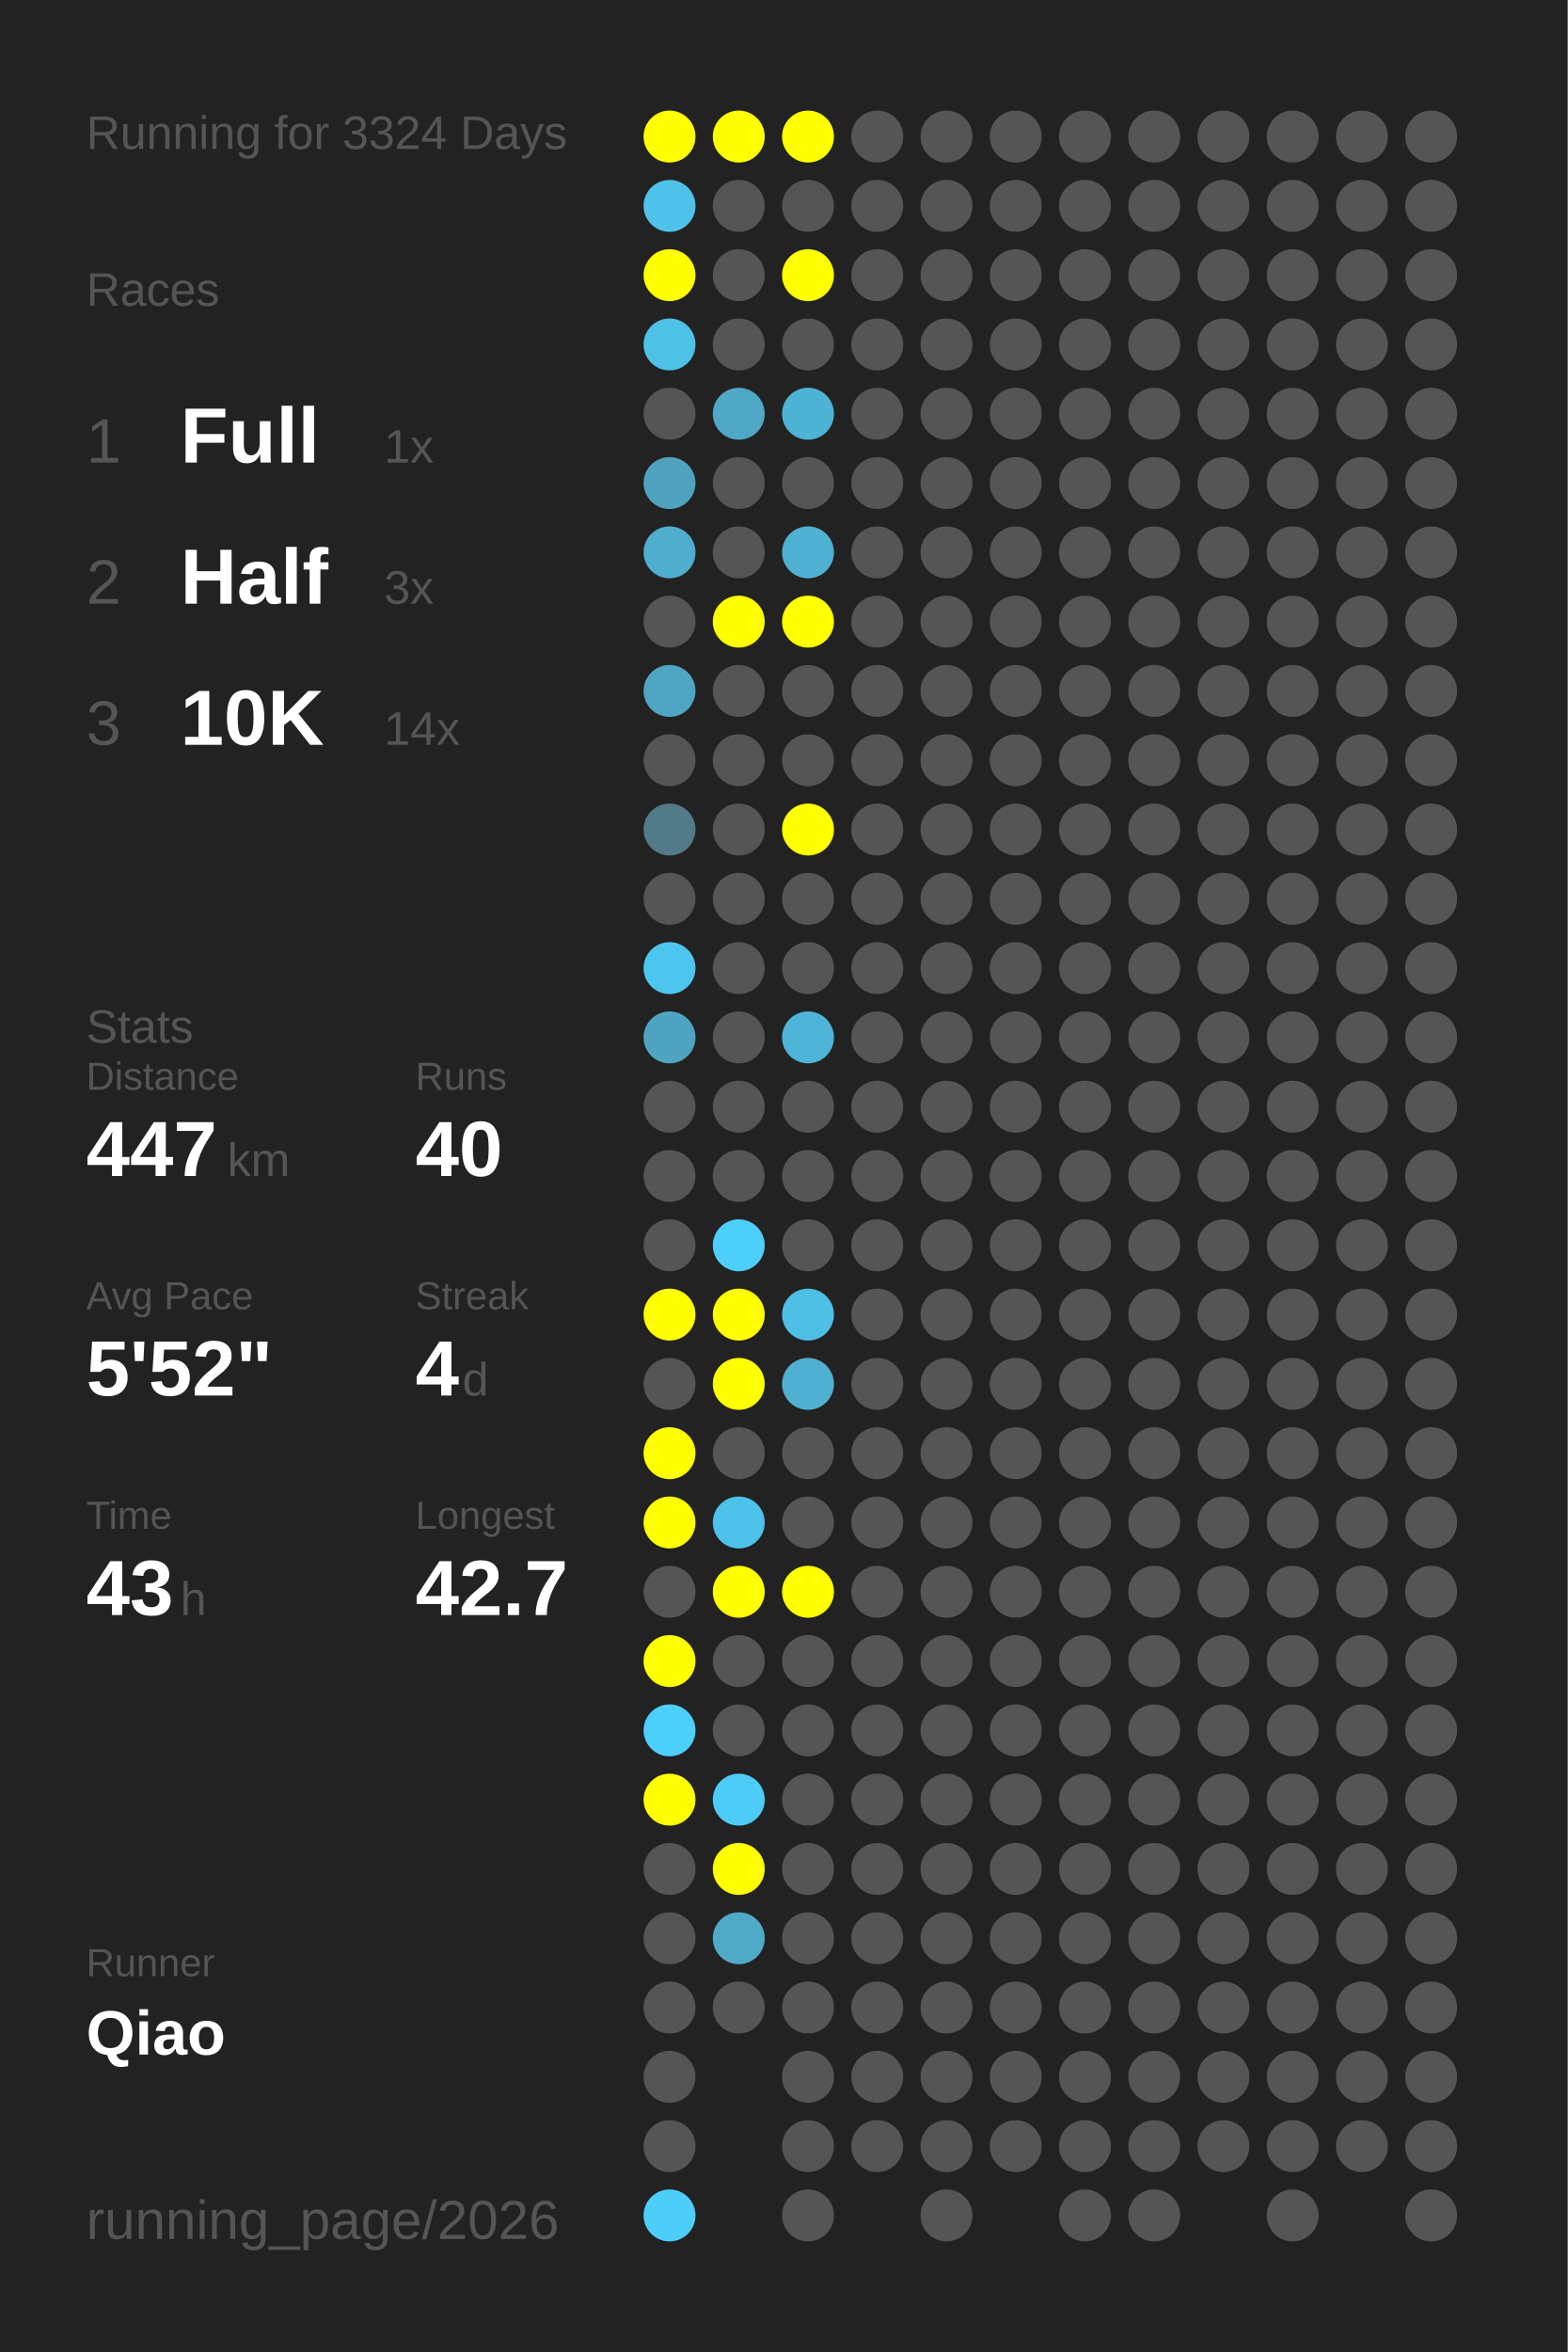
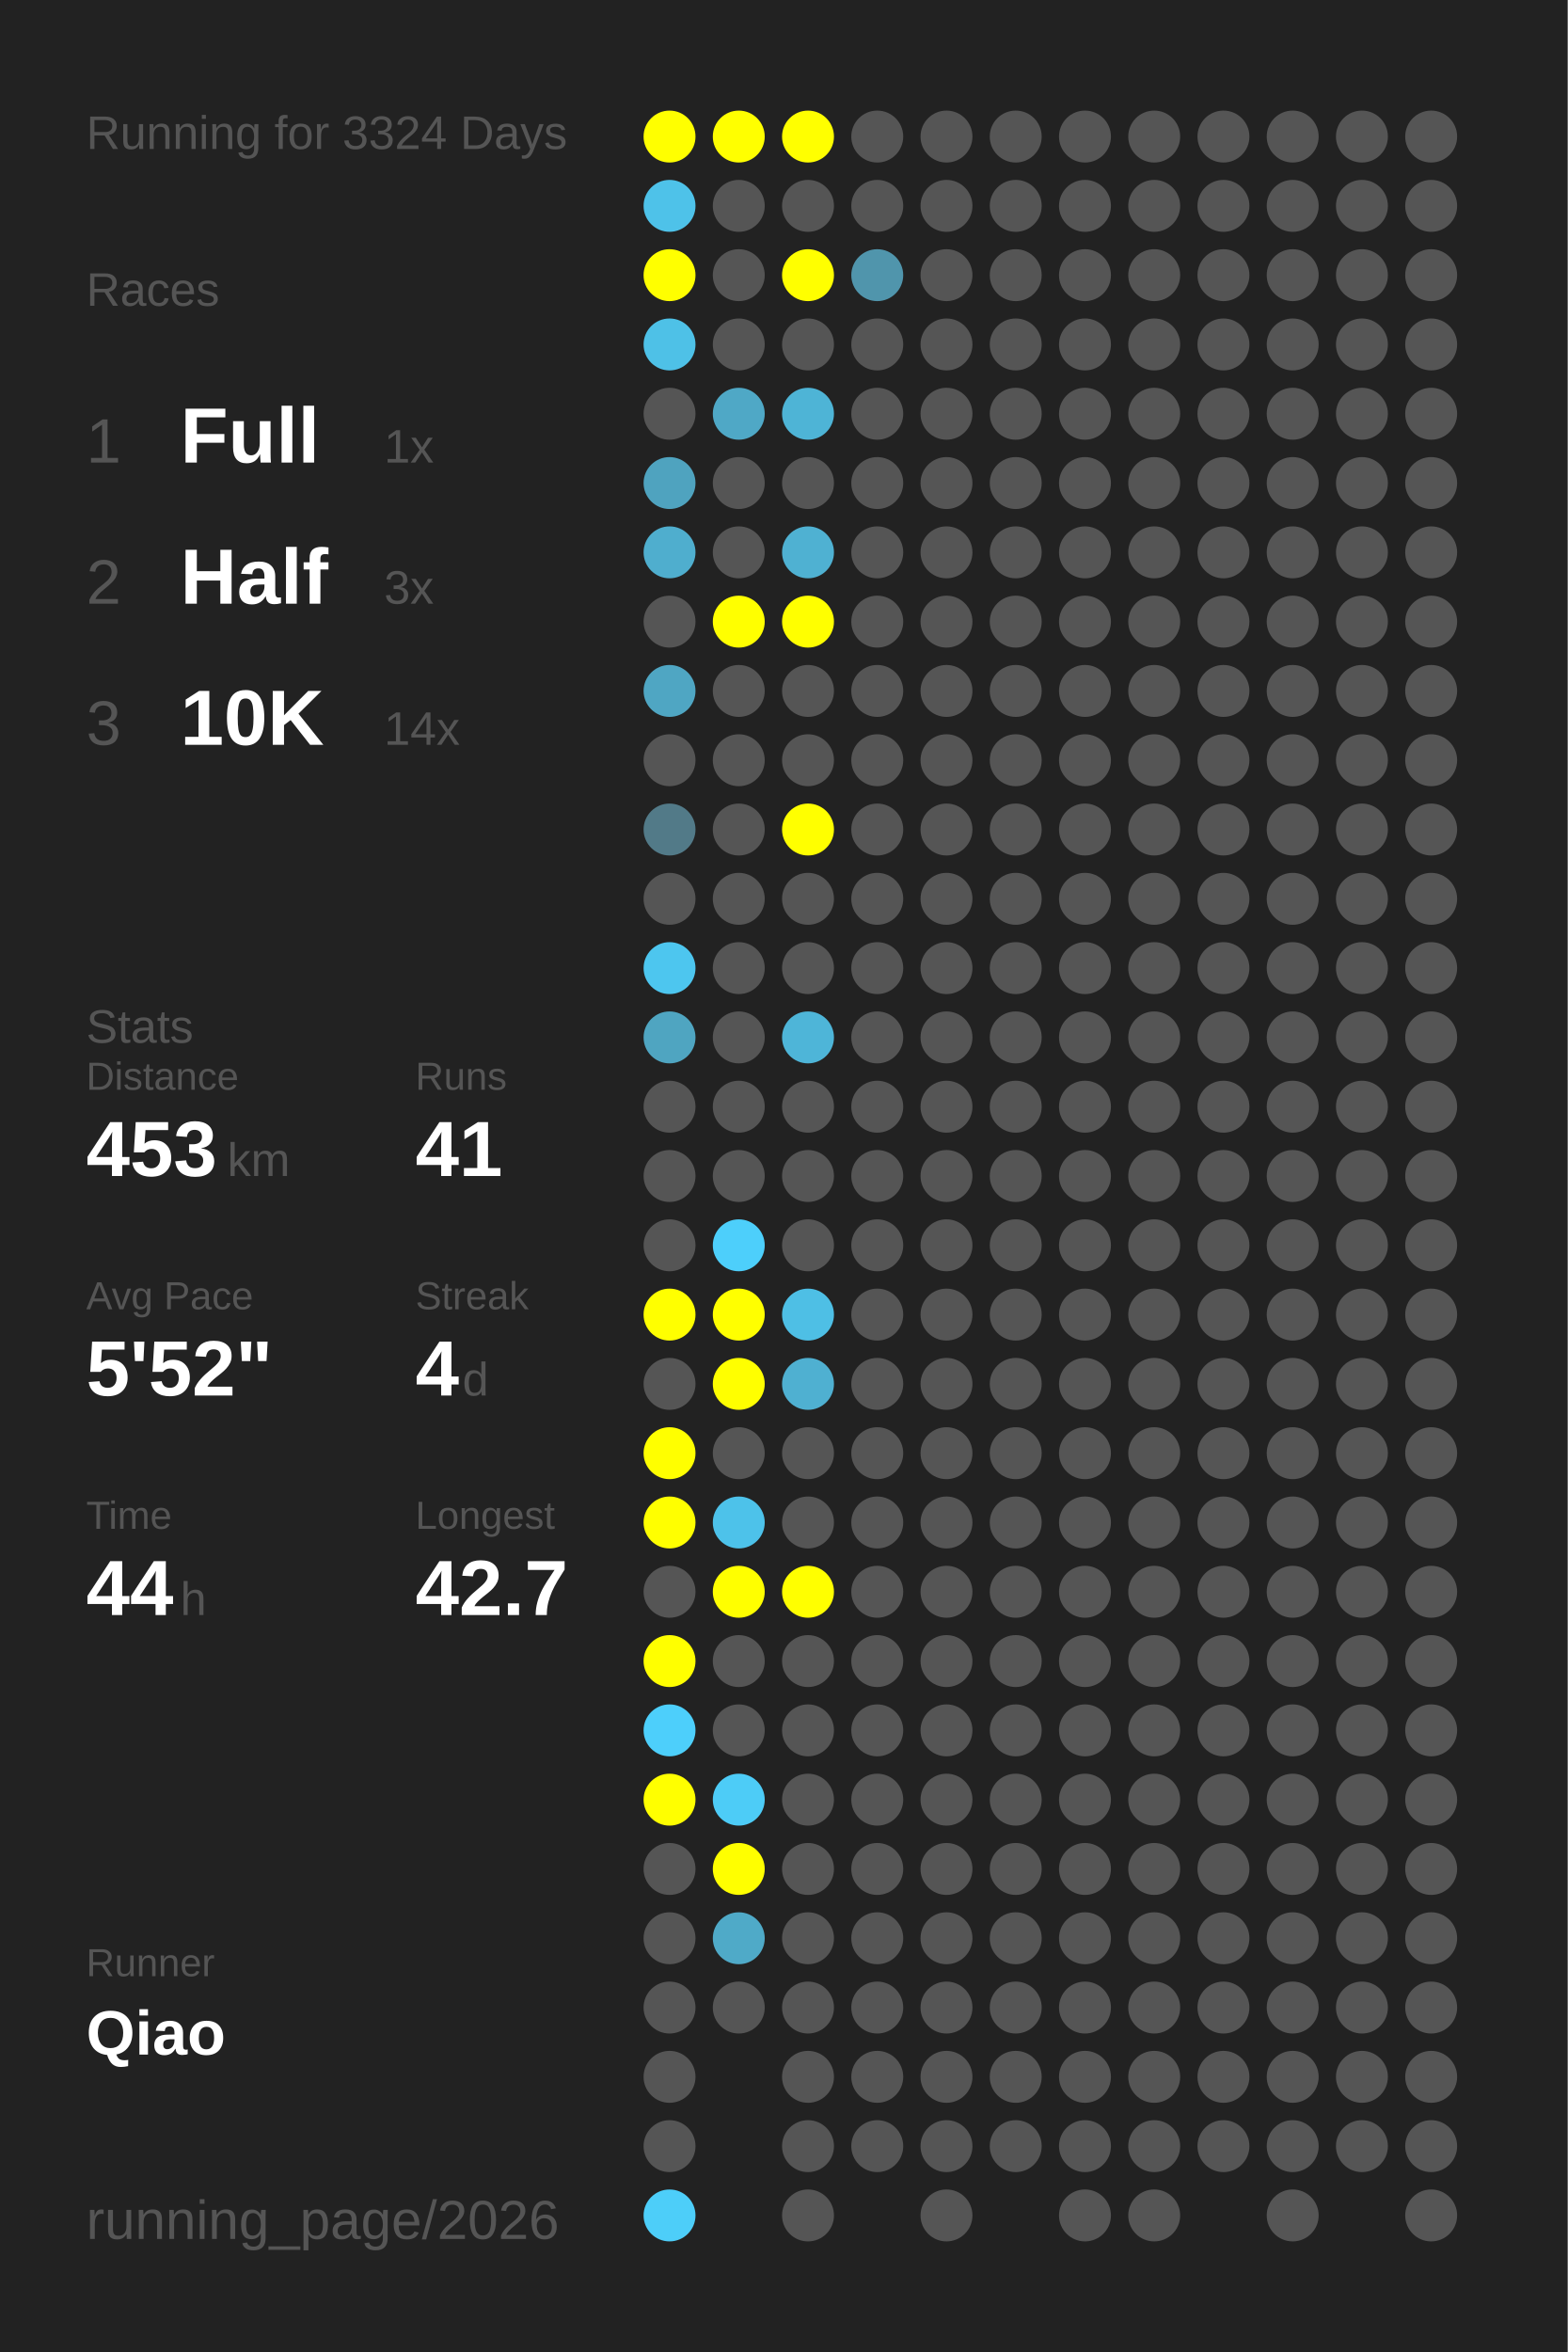
<svg xmlns="http://www.w3.org/2000/svg" baseProfile="full" height="300mm" version="1.1" viewBox="0,0,200,300" width="200mm">
  <defs />
  <rect fill="#222222" height="300" width="200" x="0" y="0" />
  <text fill="#555555" style="font-size:6px; font-family:Arial;" x="11" y="19">Running for 3324 Days</text>
  <text fill="#555555" style="font-size:6px; font-family:Arial;" x="11" y="39">Races</text>
  <text fill="#555555" style="font-size:8px; font-family:Arial;" x="11" y="59">1</text>
  <text fill="#FFFFFF" style="font-size:10px; font-family:Arial; font-weight:bold;" x="23" y="59">Full</text>
  <text fill="#555555" style="font-size:6px; font-family:Arial;" x="49" y="59">1x</text>
  <text fill="#555555" style="font-size:8px; font-family:Arial;" x="11" y="77">2</text>
  <text fill="#FFFFFF" style="font-size:10px; font-family:Arial; font-weight:bold;" x="23" y="77">Half</text>
  <text fill="#555555" style="font-size:6px; font-family:Arial;" x="49" y="77">3x</text>
  <text fill="#555555" style="font-size:8px; font-family:Arial;" x="11" y="95">3</text>
  <text fill="#FFFFFF" style="font-size:10px; font-family:Arial; font-weight:bold;" x="23" y="95">10K</text>
  <text fill="#555555" style="font-size:6px; font-family:Arial;" x="49" y="95">14x</text>
  <text fill="#555555" style="font-size:6px; font-family:Arial;" x="11" y="133">Stats</text>
  <text fill="#555555" style="font-size:5px; font-family:Arial;" x="11" y="139">Distance</text>
-   <text fill="#FFFFFF" style="font-size:10px; font-family:Arial; font-weight:bold;" x="11" y="150">447</text>
+   <text fill="#FFFFFF" style="font-size:10px; font-family:Arial; font-weight:bold;" x="11" y="150">453</text>
  <text fill="#555555" style="font-size:6px; font-family:Arial;" x="29" y="150">km</text>
  <text fill="#555555" style="font-size:5px; font-family:Arial;" x="53" y="139">Runs</text>
-   <text fill="#FFFFFF" style="font-size:10px; font-family:Arial; font-weight:bold;" x="53" y="150">40</text>
+   <text fill="#FFFFFF" style="font-size:10px; font-family:Arial; font-weight:bold;" x="53" y="150">41</text>
  <text fill="#555555" style="font-size:5px; font-family:Arial;" x="11" y="167">Avg Pace</text>
  <text fill="#FFFFFF" style="font-size:10px; font-family:Arial; font-weight:bold;" x="11" y="178">5'52"</text>
  <text fill="#555555" style="font-size:5px; font-family:Arial;" x="53" y="167">Streak</text>
  <text fill="#FFFFFF" style="font-size:10px; font-family:Arial; font-weight:bold;" x="53" y="178">4</text>
  <text fill="#555555" style="font-size:6px; font-family:Arial;" x="59" y="178">d</text>
  <text fill="#555555" style="font-size:5px; font-family:Arial;" x="11" y="195">Time</text>
-   <text fill="#FFFFFF" style="font-size:10px; font-family:Arial; font-weight:bold;" x="11" y="206">43</text>
+   <text fill="#FFFFFF" style="font-size:10px; font-family:Arial; font-weight:bold;" x="11" y="206">44</text>
  <text fill="#555555" style="font-size:6px; font-family:Arial;" x="23" y="206">h</text>
  <text fill="#555555" style="font-size:5px; font-family:Arial;" x="53" y="195">Longest</text>
  <text fill="#FFFFFF" style="font-size:10px; font-family:Arial; font-weight:bold;" x="53" y="206">42.7</text>
  <text fill="#555555" style="font-size:5px; font-family:Arial;" x="11" y="252.065">Runner</text>
  <text fill="#FFFFFF" style="font-size:8px; font-family:Arial; font-weight:bold;" x="11" y="262.065">Qiao</text>
  <text fill="#555555" style="font-size:7px; font-family:Arial;" x="11" y="285.581">running_page/2026</text>
  <circle cx="85.417" cy="17.419" fill="#FFFF00" r="3.312" />
  <circle cx="85.417" cy="26.258" fill="#4ec2e9" r="3.312" />
  <circle cx="85.417" cy="35.097" fill="#FFFF00" r="3.312" />
  <circle cx="85.417" cy="43.935" fill="#4ec1e7" r="3.312" />
  <circle cx="85.417" cy="52.774" fill="#555555" r="3.312" />
  <circle cx="85.417" cy="61.613" fill="#4fa3bf" r="3.312" />
  <circle cx="85.417" cy="70.452" fill="#4faece" r="3.312" />
  <circle cx="85.417" cy="79.29" fill="#555555" r="3.312" />
  <circle cx="85.417" cy="88.129" fill="#4fa6c3" r="3.312" />
  <circle cx="85.417" cy="96.968" fill="#555555" r="3.312" />
  <circle cx="85.417" cy="105.806" fill="#527a88" r="3.312" />
  <circle cx="85.417" cy="114.645" fill="#555555" r="3.312" />
  <circle cx="85.417" cy="123.484" fill="#4dc6ef" r="3.312" />
  <circle cx="85.417" cy="132.323" fill="#4fa5c1" r="3.312" />
  <circle cx="85.417" cy="141.161" fill="#555555" r="3.312" />
  <circle cx="85.417" cy="150" fill="#555555" r="3.312" />
  <circle cx="85.417" cy="158.839" fill="#555555" r="3.312" />
  <circle cx="85.417" cy="167.677" fill="#FFFF00" r="3.312" />
  <circle cx="85.417" cy="176.516" fill="#555555" r="3.312" />
  <circle cx="85.417" cy="185.355" fill="#FFFF00" r="3.312" />
  <circle cx="85.417" cy="194.194" fill="#FFFF00" r="3.312" />
  <circle cx="85.417" cy="203.032" fill="#555555" r="3.312" />
  <circle cx="85.417" cy="211.871" fill="#FFFF00" r="3.312" />
  <circle cx="85.417" cy="220.71" fill="#4dcffb" r="3.312" />
  <circle cx="85.417" cy="229.548" fill="#FFFF00" r="3.312" />
  <circle cx="85.417" cy="238.387" fill="#555555" r="3.312" />
  <circle cx="85.417" cy="247.226" fill="#555555" r="3.312" />
  <circle cx="85.417" cy="256.065" fill="#555555" r="3.312" />
  <circle cx="85.417" cy="264.903" fill="#555555" r="3.312" />
  <circle cx="85.417" cy="273.742" fill="#555555" r="3.312" />
  <circle cx="85.417" cy="282.581" fill="#4dcef9" r="3.312" />
  <circle cx="94.25" cy="17.419" fill="#FFFF00" r="3.312" />
  <circle cx="94.25" cy="26.258" fill="#555555" r="3.312" />
  <circle cx="94.25" cy="35.097" fill="#555555" r="3.312" />
  <circle cx="94.25" cy="43.935" fill="#555555" r="3.312" />
  <circle cx="94.25" cy="52.774" fill="#4fa8c6" r="3.312" />
  <circle cx="94.25" cy="61.613" fill="#555555" r="3.312" />
  <circle cx="94.25" cy="70.452" fill="#555555" r="3.312" />
  <circle cx="94.25" cy="79.29" fill="#FFFF00" r="3.312" />
  <circle cx="94.25" cy="88.129" fill="#555555" r="3.312" />
  <circle cx="94.25" cy="96.968" fill="#555555" r="3.312" />
  <circle cx="94.25" cy="105.806" fill="#555555" r="3.312" />
  <circle cx="94.25" cy="114.645" fill="#555555" r="3.312" />
  <circle cx="94.25" cy="123.484" fill="#555555" r="3.312" />
  <circle cx="94.25" cy="132.323" fill="#555555" r="3.312" />
  <circle cx="94.25" cy="141.161" fill="#555555" r="3.312" />
  <circle cx="94.25" cy="150" fill="#555555" r="3.312" />
  <circle cx="94.25" cy="158.839" fill="#4dcffb" r="3.312" />
  <circle cx="94.25" cy="167.677" fill="#FFFF00" r="3.312" />
  <circle cx="94.25" cy="176.516" fill="#FFFF00" r="3.312" />
  <circle cx="94.25" cy="185.355" fill="#555555" r="3.312" />
  <circle cx="94.25" cy="194.194" fill="#4dc2ea" r="3.312" />
  <circle cx="94.25" cy="203.032" fill="#FFFF00" r="3.312" />
  <circle cx="94.25" cy="211.871" fill="#555555" r="3.312" />
  <circle cx="94.25" cy="220.71" fill="#555555" r="3.312" />
  <circle cx="94.25" cy="229.548" fill="#4dccf7" r="3.312" />
  <circle cx="94.25" cy="238.387" fill="#FFFF00" r="3.312" />
  <circle cx="94.25" cy="247.226" fill="#4faac8" r="3.312" />
  <circle cx="94.25" cy="256.065" fill="#555555" r="3.312" />
  <circle cx="103.083" cy="17.419" fill="#FFFF00" r="3.312" />
  <circle cx="103.083" cy="26.258" fill="#555555" r="3.312" />
  <circle cx="103.083" cy="35.097" fill="#FFFF00" r="3.312" />
  <circle cx="103.083" cy="43.935" fill="#555555" r="3.312" />
  <circle cx="103.083" cy="52.774" fill="#4eb4d6" r="3.312" />
  <circle cx="103.083" cy="61.613" fill="#555555" r="3.312" />
  <circle cx="103.083" cy="70.452" fill="#4fb1d2" r="3.312" />
  <circle cx="103.083" cy="79.29" fill="#FFFF00" r="3.312" />
  <circle cx="103.083" cy="88.129" fill="#555555" r="3.312" />
  <circle cx="103.083" cy="96.968" fill="#555555" r="3.312" />
  <circle cx="103.083" cy="105.806" fill="#FFFF00" r="3.312" />
  <circle cx="103.083" cy="114.645" fill="#555555" r="3.312" />
  <circle cx="103.083" cy="123.484" fill="#555555" r="3.312" />
  <circle cx="103.083" cy="132.323" fill="#4eb5d8" r="3.312" />
  <circle cx="103.083" cy="141.161" fill="#555555" r="3.312" />
  <circle cx="103.083" cy="150" fill="#555555" r="3.312" />
  <circle cx="103.083" cy="158.839" fill="#555555" r="3.312" />
  <circle cx="103.083" cy="167.677" fill="#4ebfe5" r="3.312" />
  <circle cx="103.083" cy="176.516" fill="#4fb0d1" r="3.312" />
  <circle cx="103.083" cy="185.355" fill="#555555" r="3.312" />
  <circle cx="103.083" cy="194.194" fill="#555555" r="3.312" />
  <circle cx="103.083" cy="203.032" fill="#FFFF00" r="3.312" />
  <circle cx="103.083" cy="211.871" fill="#555555" r="3.312" />
  <circle cx="103.083" cy="220.71" fill="#555555" r="3.312" />
  <circle cx="103.083" cy="229.548" fill="#555555" r="3.312" />
  <circle cx="103.083" cy="238.387" fill="#555555" r="3.312" />
  <circle cx="103.083" cy="247.226" fill="#555555" r="3.312" />
  <circle cx="103.083" cy="256.065" fill="#555555" r="3.312" />
  <circle cx="103.083" cy="264.903" fill="#555555" r="3.312" />
  <circle cx="103.083" cy="273.742" fill="#555555" r="3.312" />
  <circle cx="103.083" cy="282.581" fill="#555555" r="3.312" />
  <circle cx="111.917" cy="17.419" fill="#555555" r="3.312" />
  <circle cx="111.917" cy="26.258" fill="#555555" r="3.312" />
-   <circle cx="111.917" cy="35.097" fill="#555555" r="3.312" />
+   <circle cx="111.917" cy="35.097" fill="#5095ac" r="3.312" />
  <circle cx="111.917" cy="43.935" fill="#555555" r="3.312" />
  <circle cx="111.917" cy="52.774" fill="#555555" r="3.312" />
  <circle cx="111.917" cy="61.613" fill="#555555" r="3.312" />
  <circle cx="111.917" cy="70.452" fill="#555555" r="3.312" />
  <circle cx="111.917" cy="79.29" fill="#555555" r="3.312" />
  <circle cx="111.917" cy="88.129" fill="#555555" r="3.312" />
  <circle cx="111.917" cy="96.968" fill="#555555" r="3.312" />
  <circle cx="111.917" cy="105.806" fill="#555555" r="3.312" />
  <circle cx="111.917" cy="114.645" fill="#555555" r="3.312" />
  <circle cx="111.917" cy="123.484" fill="#555555" r="3.312" />
  <circle cx="111.917" cy="132.323" fill="#555555" r="3.312" />
  <circle cx="111.917" cy="141.161" fill="#555555" r="3.312" />
  <circle cx="111.917" cy="150" fill="#555555" r="3.312" />
  <circle cx="111.917" cy="158.839" fill="#555555" r="3.312" />
  <circle cx="111.917" cy="167.677" fill="#555555" r="3.312" />
  <circle cx="111.917" cy="176.516" fill="#555555" r="3.312" />
  <circle cx="111.917" cy="185.355" fill="#555555" r="3.312" />
  <circle cx="111.917" cy="194.194" fill="#555555" r="3.312" />
  <circle cx="111.917" cy="203.032" fill="#555555" r="3.312" />
  <circle cx="111.917" cy="211.871" fill="#555555" r="3.312" />
  <circle cx="111.917" cy="220.71" fill="#555555" r="3.312" />
  <circle cx="111.917" cy="229.548" fill="#555555" r="3.312" />
  <circle cx="111.917" cy="238.387" fill="#555555" r="3.312" />
  <circle cx="111.917" cy="247.226" fill="#555555" r="3.312" />
  <circle cx="111.917" cy="256.065" fill="#555555" r="3.312" />
  <circle cx="111.917" cy="264.903" fill="#555555" r="3.312" />
  <circle cx="111.917" cy="273.742" fill="#555555" r="3.312" />
  <circle cx="120.75" cy="17.419" fill="#555555" r="3.312" />
  <circle cx="120.75" cy="26.258" fill="#555555" r="3.312" />
  <circle cx="120.75" cy="35.097" fill="#555555" r="3.312" />
  <circle cx="120.75" cy="43.935" fill="#555555" r="3.312" />
  <circle cx="120.75" cy="52.774" fill="#555555" r="3.312" />
  <circle cx="120.75" cy="61.613" fill="#555555" r="3.312" />
  <circle cx="120.75" cy="70.452" fill="#555555" r="3.312" />
  <circle cx="120.75" cy="79.29" fill="#555555" r="3.312" />
  <circle cx="120.75" cy="88.129" fill="#555555" r="3.312" />
  <circle cx="120.75" cy="96.968" fill="#555555" r="3.312" />
  <circle cx="120.75" cy="105.806" fill="#555555" r="3.312" />
  <circle cx="120.75" cy="114.645" fill="#555555" r="3.312" />
  <circle cx="120.75" cy="123.484" fill="#555555" r="3.312" />
  <circle cx="120.75" cy="132.323" fill="#555555" r="3.312" />
  <circle cx="120.75" cy="141.161" fill="#555555" r="3.312" />
  <circle cx="120.75" cy="150" fill="#555555" r="3.312" />
  <circle cx="120.75" cy="158.839" fill="#555555" r="3.312" />
  <circle cx="120.75" cy="167.677" fill="#555555" r="3.312" />
  <circle cx="120.75" cy="176.516" fill="#555555" r="3.312" />
  <circle cx="120.75" cy="185.355" fill="#555555" r="3.312" />
  <circle cx="120.75" cy="194.194" fill="#555555" r="3.312" />
  <circle cx="120.75" cy="203.032" fill="#555555" r="3.312" />
  <circle cx="120.75" cy="211.871" fill="#555555" r="3.312" />
  <circle cx="120.75" cy="220.71" fill="#555555" r="3.312" />
  <circle cx="120.75" cy="229.548" fill="#555555" r="3.312" />
  <circle cx="120.75" cy="238.387" fill="#555555" r="3.312" />
  <circle cx="120.75" cy="247.226" fill="#555555" r="3.312" />
  <circle cx="120.75" cy="256.065" fill="#555555" r="3.312" />
  <circle cx="120.75" cy="264.903" fill="#555555" r="3.312" />
  <circle cx="120.75" cy="273.742" fill="#555555" r="3.312" />
  <circle cx="120.75" cy="282.581" fill="#555555" r="3.312" />
  <circle cx="129.583" cy="17.419" fill="#555555" r="3.312" />
  <circle cx="129.583" cy="26.258" fill="#555555" r="3.312" />
  <circle cx="129.583" cy="35.097" fill="#555555" r="3.312" />
  <circle cx="129.583" cy="43.935" fill="#555555" r="3.312" />
  <circle cx="129.583" cy="52.774" fill="#555555" r="3.312" />
  <circle cx="129.583" cy="61.613" fill="#555555" r="3.312" />
  <circle cx="129.583" cy="70.452" fill="#555555" r="3.312" />
  <circle cx="129.583" cy="79.29" fill="#555555" r="3.312" />
  <circle cx="129.583" cy="88.129" fill="#555555" r="3.312" />
  <circle cx="129.583" cy="96.968" fill="#555555" r="3.312" />
  <circle cx="129.583" cy="105.806" fill="#555555" r="3.312" />
  <circle cx="129.583" cy="114.645" fill="#555555" r="3.312" />
  <circle cx="129.583" cy="123.484" fill="#555555" r="3.312" />
  <circle cx="129.583" cy="132.323" fill="#555555" r="3.312" />
  <circle cx="129.583" cy="141.161" fill="#555555" r="3.312" />
  <circle cx="129.583" cy="150" fill="#555555" r="3.312" />
  <circle cx="129.583" cy="158.839" fill="#555555" r="3.312" />
  <circle cx="129.583" cy="167.677" fill="#555555" r="3.312" />
  <circle cx="129.583" cy="176.516" fill="#555555" r="3.312" />
  <circle cx="129.583" cy="185.355" fill="#555555" r="3.312" />
  <circle cx="129.583" cy="194.194" fill="#555555" r="3.312" />
  <circle cx="129.583" cy="203.032" fill="#555555" r="3.312" />
  <circle cx="129.583" cy="211.871" fill="#555555" r="3.312" />
  <circle cx="129.583" cy="220.71" fill="#555555" r="3.312" />
  <circle cx="129.583" cy="229.548" fill="#555555" r="3.312" />
  <circle cx="129.583" cy="238.387" fill="#555555" r="3.312" />
  <circle cx="129.583" cy="247.226" fill="#555555" r="3.312" />
  <circle cx="129.583" cy="256.065" fill="#555555" r="3.312" />
  <circle cx="129.583" cy="264.903" fill="#555555" r="3.312" />
  <circle cx="129.583" cy="273.742" fill="#555555" r="3.312" />
  <circle cx="138.417" cy="17.419" fill="#555555" r="3.312" />
  <circle cx="138.417" cy="26.258" fill="#555555" r="3.312" />
  <circle cx="138.417" cy="35.097" fill="#555555" r="3.312" />
  <circle cx="138.417" cy="43.935" fill="#555555" r="3.312" />
  <circle cx="138.417" cy="52.774" fill="#555555" r="3.312" />
  <circle cx="138.417" cy="61.613" fill="#555555" r="3.312" />
  <circle cx="138.417" cy="70.452" fill="#555555" r="3.312" />
  <circle cx="138.417" cy="79.29" fill="#555555" r="3.312" />
  <circle cx="138.417" cy="88.129" fill="#555555" r="3.312" />
  <circle cx="138.417" cy="96.968" fill="#555555" r="3.312" />
  <circle cx="138.417" cy="105.806" fill="#555555" r="3.312" />
  <circle cx="138.417" cy="114.645" fill="#555555" r="3.312" />
  <circle cx="138.417" cy="123.484" fill="#555555" r="3.312" />
  <circle cx="138.417" cy="132.323" fill="#555555" r="3.312" />
  <circle cx="138.417" cy="141.161" fill="#555555" r="3.312" />
  <circle cx="138.417" cy="150" fill="#555555" r="3.312" />
  <circle cx="138.417" cy="158.839" fill="#555555" r="3.312" />
  <circle cx="138.417" cy="167.677" fill="#555555" r="3.312" />
  <circle cx="138.417" cy="176.516" fill="#555555" r="3.312" />
  <circle cx="138.417" cy="185.355" fill="#555555" r="3.312" />
  <circle cx="138.417" cy="194.194" fill="#555555" r="3.312" />
  <circle cx="138.417" cy="203.032" fill="#555555" r="3.312" />
  <circle cx="138.417" cy="211.871" fill="#555555" r="3.312" />
  <circle cx="138.417" cy="220.71" fill="#555555" r="3.312" />
  <circle cx="138.417" cy="229.548" fill="#555555" r="3.312" />
  <circle cx="138.417" cy="238.387" fill="#555555" r="3.312" />
  <circle cx="138.417" cy="247.226" fill="#555555" r="3.312" />
  <circle cx="138.417" cy="256.065" fill="#555555" r="3.312" />
  <circle cx="138.417" cy="264.903" fill="#555555" r="3.312" />
  <circle cx="138.417" cy="273.742" fill="#555555" r="3.312" />
  <circle cx="138.417" cy="282.581" fill="#555555" r="3.312" />
  <circle cx="147.25" cy="17.419" fill="#555555" r="3.312" />
  <circle cx="147.25" cy="26.258" fill="#555555" r="3.312" />
  <circle cx="147.25" cy="35.097" fill="#555555" r="3.312" />
  <circle cx="147.25" cy="43.935" fill="#555555" r="3.312" />
  <circle cx="147.25" cy="52.774" fill="#555555" r="3.312" />
  <circle cx="147.25" cy="61.613" fill="#555555" r="3.312" />
  <circle cx="147.25" cy="70.452" fill="#555555" r="3.312" />
  <circle cx="147.25" cy="79.29" fill="#555555" r="3.312" />
  <circle cx="147.25" cy="88.129" fill="#555555" r="3.312" />
  <circle cx="147.25" cy="96.968" fill="#555555" r="3.312" />
  <circle cx="147.25" cy="105.806" fill="#555555" r="3.312" />
  <circle cx="147.25" cy="114.645" fill="#555555" r="3.312" />
  <circle cx="147.25" cy="123.484" fill="#555555" r="3.312" />
  <circle cx="147.25" cy="132.323" fill="#555555" r="3.312" />
  <circle cx="147.25" cy="141.161" fill="#555555" r="3.312" />
  <circle cx="147.25" cy="150" fill="#555555" r="3.312" />
  <circle cx="147.25" cy="158.839" fill="#555555" r="3.312" />
  <circle cx="147.25" cy="167.677" fill="#555555" r="3.312" />
  <circle cx="147.25" cy="176.516" fill="#555555" r="3.312" />
  <circle cx="147.25" cy="185.355" fill="#555555" r="3.312" />
  <circle cx="147.25" cy="194.194" fill="#555555" r="3.312" />
  <circle cx="147.25" cy="203.032" fill="#555555" r="3.312" />
  <circle cx="147.25" cy="211.871" fill="#555555" r="3.312" />
  <circle cx="147.25" cy="220.71" fill="#555555" r="3.312" />
  <circle cx="147.25" cy="229.548" fill="#555555" r="3.312" />
  <circle cx="147.25" cy="238.387" fill="#555555" r="3.312" />
  <circle cx="147.25" cy="247.226" fill="#555555" r="3.312" />
  <circle cx="147.25" cy="256.065" fill="#555555" r="3.312" />
  <circle cx="147.25" cy="264.903" fill="#555555" r="3.312" />
  <circle cx="147.25" cy="273.742" fill="#555555" r="3.312" />
  <circle cx="147.25" cy="282.581" fill="#555555" r="3.312" />
  <circle cx="156.083" cy="17.419" fill="#555555" r="3.312" />
  <circle cx="156.083" cy="26.258" fill="#555555" r="3.312" />
  <circle cx="156.083" cy="35.097" fill="#555555" r="3.312" />
  <circle cx="156.083" cy="43.935" fill="#555555" r="3.312" />
  <circle cx="156.083" cy="52.774" fill="#555555" r="3.312" />
  <circle cx="156.083" cy="61.613" fill="#555555" r="3.312" />
  <circle cx="156.083" cy="70.452" fill="#555555" r="3.312" />
  <circle cx="156.083" cy="79.29" fill="#555555" r="3.312" />
  <circle cx="156.083" cy="88.129" fill="#555555" r="3.312" />
  <circle cx="156.083" cy="96.968" fill="#555555" r="3.312" />
  <circle cx="156.083" cy="105.806" fill="#555555" r="3.312" />
  <circle cx="156.083" cy="114.645" fill="#555555" r="3.312" />
  <circle cx="156.083" cy="123.484" fill="#555555" r="3.312" />
  <circle cx="156.083" cy="132.323" fill="#555555" r="3.312" />
  <circle cx="156.083" cy="141.161" fill="#555555" r="3.312" />
  <circle cx="156.083" cy="150" fill="#555555" r="3.312" />
  <circle cx="156.083" cy="158.839" fill="#555555" r="3.312" />
  <circle cx="156.083" cy="167.677" fill="#555555" r="3.312" />
  <circle cx="156.083" cy="176.516" fill="#555555" r="3.312" />
  <circle cx="156.083" cy="185.355" fill="#555555" r="3.312" />
  <circle cx="156.083" cy="194.194" fill="#555555" r="3.312" />
  <circle cx="156.083" cy="203.032" fill="#555555" r="3.312" />
  <circle cx="156.083" cy="211.871" fill="#555555" r="3.312" />
  <circle cx="156.083" cy="220.71" fill="#555555" r="3.312" />
  <circle cx="156.083" cy="229.548" fill="#555555" r="3.312" />
  <circle cx="156.083" cy="238.387" fill="#555555" r="3.312" />
  <circle cx="156.083" cy="247.226" fill="#555555" r="3.312" />
  <circle cx="156.083" cy="256.065" fill="#555555" r="3.312" />
  <circle cx="156.083" cy="264.903" fill="#555555" r="3.312" />
  <circle cx="156.083" cy="273.742" fill="#555555" r="3.312" />
  <circle cx="164.917" cy="17.419" fill="#555555" r="3.312" />
  <circle cx="164.917" cy="26.258" fill="#555555" r="3.312" />
  <circle cx="164.917" cy="35.097" fill="#555555" r="3.312" />
  <circle cx="164.917" cy="43.935" fill="#555555" r="3.312" />
  <circle cx="164.917" cy="52.774" fill="#555555" r="3.312" />
  <circle cx="164.917" cy="61.613" fill="#555555" r="3.312" />
  <circle cx="164.917" cy="70.452" fill="#555555" r="3.312" />
  <circle cx="164.917" cy="79.29" fill="#555555" r="3.312" />
  <circle cx="164.917" cy="88.129" fill="#555555" r="3.312" />
  <circle cx="164.917" cy="96.968" fill="#555555" r="3.312" />
  <circle cx="164.917" cy="105.806" fill="#555555" r="3.312" />
  <circle cx="164.917" cy="114.645" fill="#555555" r="3.312" />
  <circle cx="164.917" cy="123.484" fill="#555555" r="3.312" />
  <circle cx="164.917" cy="132.323" fill="#555555" r="3.312" />
  <circle cx="164.917" cy="141.161" fill="#555555" r="3.312" />
  <circle cx="164.917" cy="150" fill="#555555" r="3.312" />
  <circle cx="164.917" cy="158.839" fill="#555555" r="3.312" />
  <circle cx="164.917" cy="167.677" fill="#555555" r="3.312" />
  <circle cx="164.917" cy="176.516" fill="#555555" r="3.312" />
  <circle cx="164.917" cy="185.355" fill="#555555" r="3.312" />
  <circle cx="164.917" cy="194.194" fill="#555555" r="3.312" />
  <circle cx="164.917" cy="203.032" fill="#555555" r="3.312" />
  <circle cx="164.917" cy="211.871" fill="#555555" r="3.312" />
  <circle cx="164.917" cy="220.71" fill="#555555" r="3.312" />
  <circle cx="164.917" cy="229.548" fill="#555555" r="3.312" />
  <circle cx="164.917" cy="238.387" fill="#555555" r="3.312" />
  <circle cx="164.917" cy="247.226" fill="#555555" r="3.312" />
  <circle cx="164.917" cy="256.065" fill="#555555" r="3.312" />
  <circle cx="164.917" cy="264.903" fill="#555555" r="3.312" />
  <circle cx="164.917" cy="273.742" fill="#555555" r="3.312" />
  <circle cx="164.917" cy="282.581" fill="#555555" r="3.312" />
  <circle cx="173.75" cy="17.419" fill="#555555" r="3.312" />
  <circle cx="173.75" cy="26.258" fill="#555555" r="3.312" />
  <circle cx="173.75" cy="35.097" fill="#555555" r="3.312" />
  <circle cx="173.75" cy="43.935" fill="#555555" r="3.312" />
  <circle cx="173.75" cy="52.774" fill="#555555" r="3.312" />
  <circle cx="173.75" cy="61.613" fill="#555555" r="3.312" />
  <circle cx="173.75" cy="70.452" fill="#555555" r="3.312" />
  <circle cx="173.75" cy="79.29" fill="#555555" r="3.312" />
  <circle cx="173.75" cy="88.129" fill="#555555" r="3.312" />
  <circle cx="173.75" cy="96.968" fill="#555555" r="3.312" />
  <circle cx="173.75" cy="105.806" fill="#555555" r="3.312" />
  <circle cx="173.75" cy="114.645" fill="#555555" r="3.312" />
  <circle cx="173.75" cy="123.484" fill="#555555" r="3.312" />
  <circle cx="173.75" cy="132.323" fill="#555555" r="3.312" />
  <circle cx="173.75" cy="141.161" fill="#555555" r="3.312" />
  <circle cx="173.75" cy="150" fill="#555555" r="3.312" />
  <circle cx="173.75" cy="158.839" fill="#555555" r="3.312" />
  <circle cx="173.75" cy="167.677" fill="#555555" r="3.312" />
  <circle cx="173.75" cy="176.516" fill="#555555" r="3.312" />
  <circle cx="173.75" cy="185.355" fill="#555555" r="3.312" />
  <circle cx="173.75" cy="194.194" fill="#555555" r="3.312" />
  <circle cx="173.75" cy="203.032" fill="#555555" r="3.312" />
  <circle cx="173.75" cy="211.871" fill="#555555" r="3.312" />
  <circle cx="173.75" cy="220.71" fill="#555555" r="3.312" />
  <circle cx="173.75" cy="229.548" fill="#555555" r="3.312" />
  <circle cx="173.75" cy="238.387" fill="#555555" r="3.312" />
  <circle cx="173.75" cy="247.226" fill="#555555" r="3.312" />
  <circle cx="173.75" cy="256.065" fill="#555555" r="3.312" />
  <circle cx="173.75" cy="264.903" fill="#555555" r="3.312" />
  <circle cx="173.75" cy="273.742" fill="#555555" r="3.312" />
  <circle cx="182.583" cy="17.419" fill="#555555" r="3.312" />
  <circle cx="182.583" cy="26.258" fill="#555555" r="3.312" />
  <circle cx="182.583" cy="35.097" fill="#555555" r="3.312" />
  <circle cx="182.583" cy="43.935" fill="#555555" r="3.312" />
  <circle cx="182.583" cy="52.774" fill="#555555" r="3.312" />
  <circle cx="182.583" cy="61.613" fill="#555555" r="3.312" />
  <circle cx="182.583" cy="70.452" fill="#555555" r="3.312" />
  <circle cx="182.583" cy="79.29" fill="#555555" r="3.312" />
  <circle cx="182.583" cy="88.129" fill="#555555" r="3.312" />
  <circle cx="182.583" cy="96.968" fill="#555555" r="3.312" />
  <circle cx="182.583" cy="105.806" fill="#555555" r="3.312" />
  <circle cx="182.583" cy="114.645" fill="#555555" r="3.312" />
  <circle cx="182.583" cy="123.484" fill="#555555" r="3.312" />
  <circle cx="182.583" cy="132.323" fill="#555555" r="3.312" />
  <circle cx="182.583" cy="141.161" fill="#555555" r="3.312" />
  <circle cx="182.583" cy="150" fill="#555555" r="3.312" />
  <circle cx="182.583" cy="158.839" fill="#555555" r="3.312" />
  <circle cx="182.583" cy="167.677" fill="#555555" r="3.312" />
  <circle cx="182.583" cy="176.516" fill="#555555" r="3.312" />
  <circle cx="182.583" cy="185.355" fill="#555555" r="3.312" />
  <circle cx="182.583" cy="194.194" fill="#555555" r="3.312" />
  <circle cx="182.583" cy="203.032" fill="#555555" r="3.312" />
  <circle cx="182.583" cy="211.871" fill="#555555" r="3.312" />
  <circle cx="182.583" cy="220.71" fill="#555555" r="3.312" />
  <circle cx="182.583" cy="229.548" fill="#555555" r="3.312" />
  <circle cx="182.583" cy="238.387" fill="#555555" r="3.312" />
  <circle cx="182.583" cy="247.226" fill="#555555" r="3.312" />
  <circle cx="182.583" cy="256.065" fill="#555555" r="3.312" />
  <circle cx="182.583" cy="264.903" fill="#555555" r="3.312" />
  <circle cx="182.583" cy="273.742" fill="#555555" r="3.312" />
  <circle cx="182.583" cy="282.581" fill="#555555" r="3.312" />
</svg>
